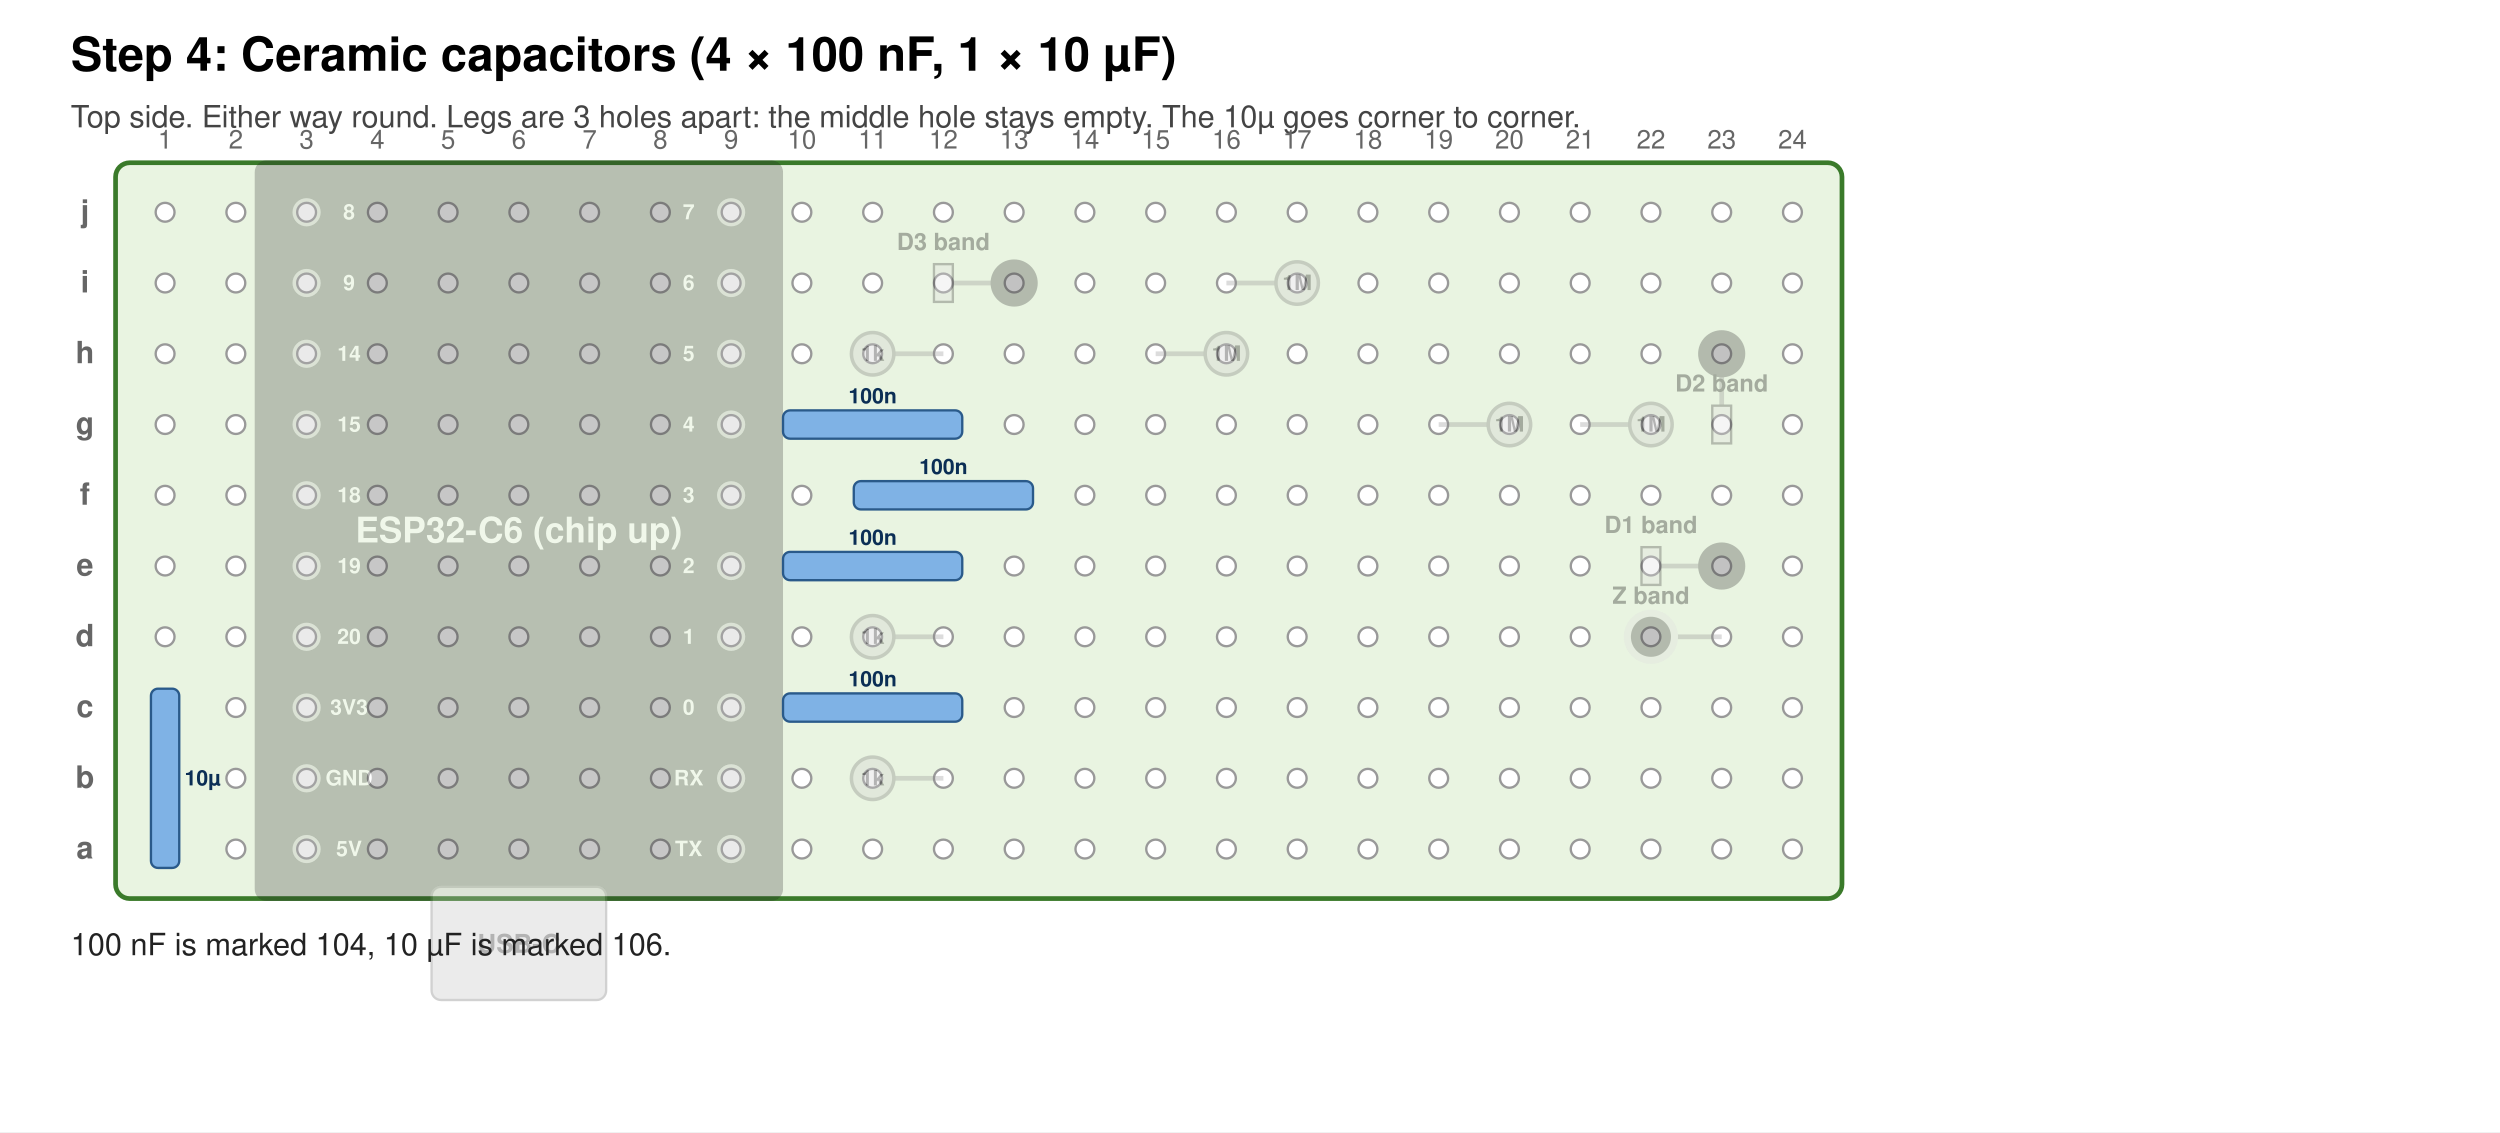
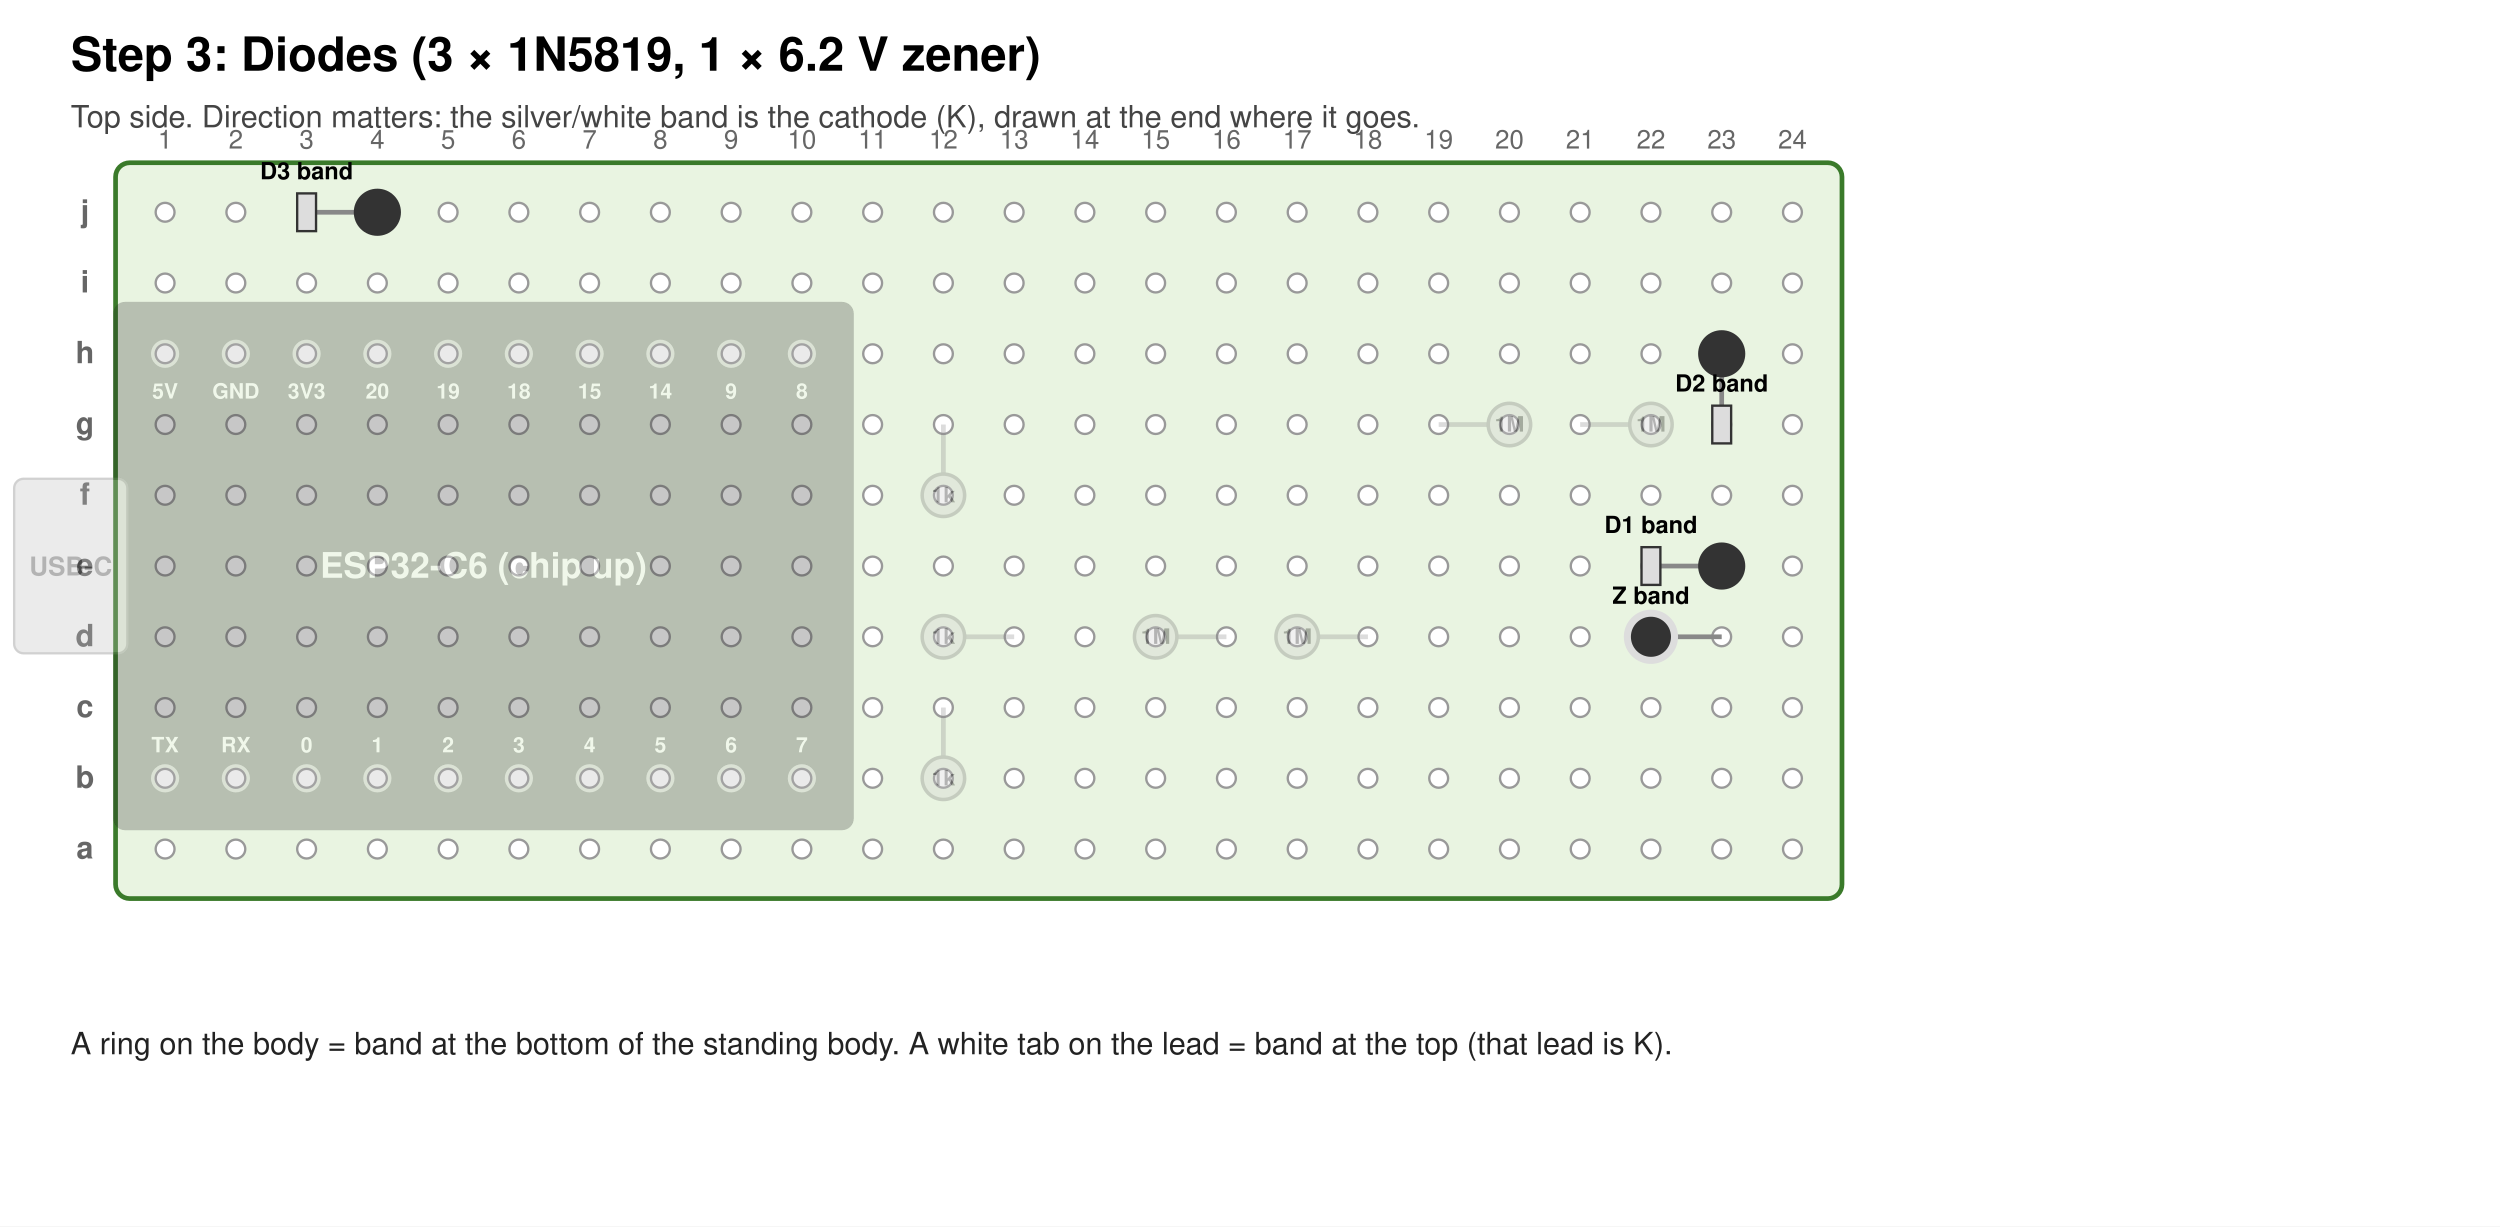
- <svg xmlns="http://www.w3.org/2000/svg" width="1060" height="480" font-family="Helvetica,Arial">
+ <svg xmlns="http://www.w3.org/2000/svg" width="1060" height="520" font-family="Helvetica,Arial">
  <defs>
    <filter id="mute">
      <feColorMatrix type="saturate" values="0" />
    </filter>
  </defs>
  <rect width="100%" height="100%" fill="#ffffff" />
-   <text x="30" y="30" font-size="20" font-weight="bold">Step 4: Ceramic capacitors (4 × 100 nF, 1 × 10 µF)</text>
-   <text x="30" y="54" font-size="13" fill="#444">Top side. Either way round. Legs are 3 holes apart: the middle hole stays empty. The 10µ goes corner to corner.</text>
+   <text x="30" y="30" font-size="20" font-weight="bold">Step 3: Diodes (3 × 1N5819, 1 × 6.2 V zener)</text>
+   <text x="30" y="54" font-size="13" fill="#444">Top side. Direction matters: the silver/white band is the cathode (K), drawn at the end where it goes.</text>
  <rect x="49" y="69" width="732" height="312" rx="6" fill="#e9f4e1" stroke="#3a7a2a" stroke-width="2" />
  <text x="70" y="63" font-size="11" fill="#666" text-anchor="middle">1</text>
  <text x="100" y="63" font-size="11" fill="#666" text-anchor="middle">2</text>
  <text x="130" y="63" font-size="11" fill="#666" text-anchor="middle">3</text>
  <text x="160" y="63" font-size="11" fill="#666" text-anchor="middle">4</text>
  <text x="190" y="63" font-size="11" fill="#666" text-anchor="middle">5</text>
  <text x="220" y="63" font-size="11" fill="#666" text-anchor="middle">6</text>
  <text x="250" y="63" font-size="11" fill="#666" text-anchor="middle">7</text>
  <text x="280" y="63" font-size="11" fill="#666" text-anchor="middle">8</text>
  <text x="310" y="63" font-size="11" fill="#666" text-anchor="middle">9</text>
  <text x="340" y="63" font-size="11" fill="#666" text-anchor="middle">10</text>
  <text x="370" y="63" font-size="11" fill="#666" text-anchor="middle">11</text>
  <text x="400" y="63" font-size="11" fill="#666" text-anchor="middle">12</text>
  <text x="430" y="63" font-size="11" fill="#666" text-anchor="middle">13</text>
  <text x="460" y="63" font-size="11" fill="#666" text-anchor="middle">14</text>
  <text x="490" y="63" font-size="11" fill="#666" text-anchor="middle">15</text>
  <text x="520" y="63" font-size="11" fill="#666" text-anchor="middle">16</text>
  <text x="550" y="63" font-size="11" fill="#666" text-anchor="middle">17</text>
  <text x="580" y="63" font-size="11" fill="#666" text-anchor="middle">18</text>
  <text x="610" y="63" font-size="11" fill="#666" text-anchor="middle">19</text>
  <text x="640" y="63" font-size="11" fill="#666" text-anchor="middle">20</text>
  <text x="670" y="63" font-size="11" fill="#666" text-anchor="middle">21</text>
  <text x="700" y="63" font-size="11" fill="#666" text-anchor="middle">22</text>
  <text x="730" y="63" font-size="11" fill="#666" text-anchor="middle">23</text>
  <text x="760" y="63" font-size="11" fill="#666" text-anchor="middle">24</text>
  <text x="36" y="364" font-size="13" font-weight="bold" fill="#666" text-anchor="middle">a</text>
  <text x="36" y="334" font-size="13" font-weight="bold" fill="#666" text-anchor="middle">b</text>
  <text x="36" y="304" font-size="13" font-weight="bold" fill="#666" text-anchor="middle">c</text>
  <text x="36" y="274" font-size="13" font-weight="bold" fill="#666" text-anchor="middle">d</text>
  <text x="36" y="244" font-size="13" font-weight="bold" fill="#666" text-anchor="middle">e</text>
  <text x="36" y="214" font-size="13" font-weight="bold" fill="#666" text-anchor="middle">f</text>
  <text x="36" y="184" font-size="13" font-weight="bold" fill="#666" text-anchor="middle">g</text>
  <text x="36" y="154" font-size="13" font-weight="bold" fill="#666" text-anchor="middle">h</text>
  <text x="36" y="124" font-size="13" font-weight="bold" fill="#666" text-anchor="middle">i</text>
  <text x="36" y="94" font-size="13" font-weight="bold" fill="#666" text-anchor="middle">j</text>
  <circle cx="70" cy="360" r="4" fill="#fff" stroke="#999" />
  <circle cx="70" cy="330" r="4" fill="#fff" stroke="#999" />
  <circle cx="70" cy="300" r="4" fill="#fff" stroke="#999" />
  <circle cx="70" cy="270" r="4" fill="#fff" stroke="#999" />
  <circle cx="70" cy="240" r="4" fill="#fff" stroke="#999" />
  <circle cx="70" cy="210" r="4" fill="#fff" stroke="#999" />
  <circle cx="70" cy="180" r="4" fill="#fff" stroke="#999" />
  <circle cx="70" cy="150" r="4" fill="#fff" stroke="#999" />
  <circle cx="70" cy="120" r="4" fill="#fff" stroke="#999" />
  <circle cx="70" cy="90" r="4" fill="#fff" stroke="#999" />
  <circle cx="100" cy="360" r="4" fill="#fff" stroke="#999" />
  <circle cx="100" cy="330" r="4" fill="#fff" stroke="#999" />
  <circle cx="100" cy="300" r="4" fill="#fff" stroke="#999" />
  <circle cx="100" cy="270" r="4" fill="#fff" stroke="#999" />
  <circle cx="100" cy="240" r="4" fill="#fff" stroke="#999" />
  <circle cx="100" cy="210" r="4" fill="#fff" stroke="#999" />
  <circle cx="100" cy="180" r="4" fill="#fff" stroke="#999" />
  <circle cx="100" cy="150" r="4" fill="#fff" stroke="#999" />
  <circle cx="100" cy="120" r="4" fill="#fff" stroke="#999" />
  <circle cx="100" cy="90" r="4" fill="#fff" stroke="#999" />
  <circle cx="130" cy="360" r="4" fill="#fff" stroke="#999" />
  <circle cx="130" cy="330" r="4" fill="#fff" stroke="#999" />
  <circle cx="130" cy="300" r="4" fill="#fff" stroke="#999" />
  <circle cx="130" cy="270" r="4" fill="#fff" stroke="#999" />
  <circle cx="130" cy="240" r="4" fill="#fff" stroke="#999" />
  <circle cx="130" cy="210" r="4" fill="#fff" stroke="#999" />
  <circle cx="130" cy="180" r="4" fill="#fff" stroke="#999" />
  <circle cx="130" cy="150" r="4" fill="#fff" stroke="#999" />
  <circle cx="130" cy="120" r="4" fill="#fff" stroke="#999" />
  <circle cx="130" cy="90" r="4" fill="#fff" stroke="#999" />
  <circle cx="160" cy="360" r="4" fill="#fff" stroke="#999" />
  <circle cx="160" cy="330" r="4" fill="#fff" stroke="#999" />
  <circle cx="160" cy="300" r="4" fill="#fff" stroke="#999" />
  <circle cx="160" cy="270" r="4" fill="#fff" stroke="#999" />
  <circle cx="160" cy="240" r="4" fill="#fff" stroke="#999" />
  <circle cx="160" cy="210" r="4" fill="#fff" stroke="#999" />
  <circle cx="160" cy="180" r="4" fill="#fff" stroke="#999" />
  <circle cx="160" cy="150" r="4" fill="#fff" stroke="#999" />
  <circle cx="160" cy="120" r="4" fill="#fff" stroke="#999" />
  <circle cx="160" cy="90" r="4" fill="#fff" stroke="#999" />
  <circle cx="190" cy="360" r="4" fill="#fff" stroke="#999" />
  <circle cx="190" cy="330" r="4" fill="#fff" stroke="#999" />
  <circle cx="190" cy="300" r="4" fill="#fff" stroke="#999" />
  <circle cx="190" cy="270" r="4" fill="#fff" stroke="#999" />
  <circle cx="190" cy="240" r="4" fill="#fff" stroke="#999" />
  <circle cx="190" cy="210" r="4" fill="#fff" stroke="#999" />
  <circle cx="190" cy="180" r="4" fill="#fff" stroke="#999" />
  <circle cx="190" cy="150" r="4" fill="#fff" stroke="#999" />
  <circle cx="190" cy="120" r="4" fill="#fff" stroke="#999" />
  <circle cx="190" cy="90" r="4" fill="#fff" stroke="#999" />
  <circle cx="220" cy="360" r="4" fill="#fff" stroke="#999" />
  <circle cx="220" cy="330" r="4" fill="#fff" stroke="#999" />
  <circle cx="220" cy="300" r="4" fill="#fff" stroke="#999" />
  <circle cx="220" cy="270" r="4" fill="#fff" stroke="#999" />
  <circle cx="220" cy="240" r="4" fill="#fff" stroke="#999" />
  <circle cx="220" cy="210" r="4" fill="#fff" stroke="#999" />
  <circle cx="220" cy="180" r="4" fill="#fff" stroke="#999" />
  <circle cx="220" cy="150" r="4" fill="#fff" stroke="#999" />
  <circle cx="220" cy="120" r="4" fill="#fff" stroke="#999" />
  <circle cx="220" cy="90" r="4" fill="#fff" stroke="#999" />
  <circle cx="250" cy="360" r="4" fill="#fff" stroke="#999" />
  <circle cx="250" cy="330" r="4" fill="#fff" stroke="#999" />
  <circle cx="250" cy="300" r="4" fill="#fff" stroke="#999" />
  <circle cx="250" cy="270" r="4" fill="#fff" stroke="#999" />
  <circle cx="250" cy="240" r="4" fill="#fff" stroke="#999" />
  <circle cx="250" cy="210" r="4" fill="#fff" stroke="#999" />
  <circle cx="250" cy="180" r="4" fill="#fff" stroke="#999" />
  <circle cx="250" cy="150" r="4" fill="#fff" stroke="#999" />
  <circle cx="250" cy="120" r="4" fill="#fff" stroke="#999" />
  <circle cx="250" cy="90" r="4" fill="#fff" stroke="#999" />
  <circle cx="280" cy="360" r="4" fill="#fff" stroke="#999" />
  <circle cx="280" cy="330" r="4" fill="#fff" stroke="#999" />
  <circle cx="280" cy="300" r="4" fill="#fff" stroke="#999" />
  <circle cx="280" cy="270" r="4" fill="#fff" stroke="#999" />
  <circle cx="280" cy="240" r="4" fill="#fff" stroke="#999" />
  <circle cx="280" cy="210" r="4" fill="#fff" stroke="#999" />
  <circle cx="280" cy="180" r="4" fill="#fff" stroke="#999" />
  <circle cx="280" cy="150" r="4" fill="#fff" stroke="#999" />
  <circle cx="280" cy="120" r="4" fill="#fff" stroke="#999" />
  <circle cx="280" cy="90" r="4" fill="#fff" stroke="#999" />
  <circle cx="310" cy="360" r="4" fill="#fff" stroke="#999" />
  <circle cx="310" cy="330" r="4" fill="#fff" stroke="#999" />
  <circle cx="310" cy="300" r="4" fill="#fff" stroke="#999" />
  <circle cx="310" cy="270" r="4" fill="#fff" stroke="#999" />
  <circle cx="310" cy="240" r="4" fill="#fff" stroke="#999" />
  <circle cx="310" cy="210" r="4" fill="#fff" stroke="#999" />
  <circle cx="310" cy="180" r="4" fill="#fff" stroke="#999" />
  <circle cx="310" cy="150" r="4" fill="#fff" stroke="#999" />
  <circle cx="310" cy="120" r="4" fill="#fff" stroke="#999" />
  <circle cx="310" cy="90" r="4" fill="#fff" stroke="#999" />
  <circle cx="340" cy="360" r="4" fill="#fff" stroke="#999" />
  <circle cx="340" cy="330" r="4" fill="#fff" stroke="#999" />
  <circle cx="340" cy="300" r="4" fill="#fff" stroke="#999" />
  <circle cx="340" cy="270" r="4" fill="#fff" stroke="#999" />
  <circle cx="340" cy="240" r="4" fill="#fff" stroke="#999" />
  <circle cx="340" cy="210" r="4" fill="#fff" stroke="#999" />
  <circle cx="340" cy="180" r="4" fill="#fff" stroke="#999" />
  <circle cx="340" cy="150" r="4" fill="#fff" stroke="#999" />
  <circle cx="340" cy="120" r="4" fill="#fff" stroke="#999" />
  <circle cx="340" cy="90" r="4" fill="#fff" stroke="#999" />
  <circle cx="370" cy="360" r="4" fill="#fff" stroke="#999" />
  <circle cx="370" cy="330" r="4" fill="#fff" stroke="#999" />
  <circle cx="370" cy="300" r="4" fill="#fff" stroke="#999" />
  <circle cx="370" cy="270" r="4" fill="#fff" stroke="#999" />
  <circle cx="370" cy="240" r="4" fill="#fff" stroke="#999" />
  <circle cx="370" cy="210" r="4" fill="#fff" stroke="#999" />
  <circle cx="370" cy="180" r="4" fill="#fff" stroke="#999" />
  <circle cx="370" cy="150" r="4" fill="#fff" stroke="#999" />
  <circle cx="370" cy="120" r="4" fill="#fff" stroke="#999" />
  <circle cx="370" cy="90" r="4" fill="#fff" stroke="#999" />
  <circle cx="400" cy="360" r="4" fill="#fff" stroke="#999" />
  <circle cx="400" cy="330" r="4" fill="#fff" stroke="#999" />
  <circle cx="400" cy="300" r="4" fill="#fff" stroke="#999" />
  <circle cx="400" cy="270" r="4" fill="#fff" stroke="#999" />
  <circle cx="400" cy="240" r="4" fill="#fff" stroke="#999" />
  <circle cx="400" cy="210" r="4" fill="#fff" stroke="#999" />
  <circle cx="400" cy="180" r="4" fill="#fff" stroke="#999" />
  <circle cx="400" cy="150" r="4" fill="#fff" stroke="#999" />
  <circle cx="400" cy="120" r="4" fill="#fff" stroke="#999" />
  <circle cx="400" cy="90" r="4" fill="#fff" stroke="#999" />
  <circle cx="430" cy="360" r="4" fill="#fff" stroke="#999" />
  <circle cx="430" cy="330" r="4" fill="#fff" stroke="#999" />
  <circle cx="430" cy="300" r="4" fill="#fff" stroke="#999" />
  <circle cx="430" cy="270" r="4" fill="#fff" stroke="#999" />
  <circle cx="430" cy="240" r="4" fill="#fff" stroke="#999" />
  <circle cx="430" cy="210" r="4" fill="#fff" stroke="#999" />
  <circle cx="430" cy="180" r="4" fill="#fff" stroke="#999" />
  <circle cx="430" cy="150" r="4" fill="#fff" stroke="#999" />
  <circle cx="430" cy="120" r="4" fill="#fff" stroke="#999" />
  <circle cx="430" cy="90" r="4" fill="#fff" stroke="#999" />
  <circle cx="460" cy="360" r="4" fill="#fff" stroke="#999" />
  <circle cx="460" cy="330" r="4" fill="#fff" stroke="#999" />
  <circle cx="460" cy="300" r="4" fill="#fff" stroke="#999" />
  <circle cx="460" cy="270" r="4" fill="#fff" stroke="#999" />
  <circle cx="460" cy="240" r="4" fill="#fff" stroke="#999" />
  <circle cx="460" cy="210" r="4" fill="#fff" stroke="#999" />
  <circle cx="460" cy="180" r="4" fill="#fff" stroke="#999" />
  <circle cx="460" cy="150" r="4" fill="#fff" stroke="#999" />
  <circle cx="460" cy="120" r="4" fill="#fff" stroke="#999" />
  <circle cx="460" cy="90" r="4" fill="#fff" stroke="#999" />
  <circle cx="490" cy="360" r="4" fill="#fff" stroke="#999" />
  <circle cx="490" cy="330" r="4" fill="#fff" stroke="#999" />
  <circle cx="490" cy="300" r="4" fill="#fff" stroke="#999" />
  <circle cx="490" cy="270" r="4" fill="#fff" stroke="#999" />
  <circle cx="490" cy="240" r="4" fill="#fff" stroke="#999" />
  <circle cx="490" cy="210" r="4" fill="#fff" stroke="#999" />
  <circle cx="490" cy="180" r="4" fill="#fff" stroke="#999" />
  <circle cx="490" cy="150" r="4" fill="#fff" stroke="#999" />
  <circle cx="490" cy="120" r="4" fill="#fff" stroke="#999" />
  <circle cx="490" cy="90" r="4" fill="#fff" stroke="#999" />
  <circle cx="520" cy="360" r="4" fill="#fff" stroke="#999" />
  <circle cx="520" cy="330" r="4" fill="#fff" stroke="#999" />
  <circle cx="520" cy="300" r="4" fill="#fff" stroke="#999" />
  <circle cx="520" cy="270" r="4" fill="#fff" stroke="#999" />
  <circle cx="520" cy="240" r="4" fill="#fff" stroke="#999" />
  <circle cx="520" cy="210" r="4" fill="#fff" stroke="#999" />
  <circle cx="520" cy="180" r="4" fill="#fff" stroke="#999" />
  <circle cx="520" cy="150" r="4" fill="#fff" stroke="#999" />
  <circle cx="520" cy="120" r="4" fill="#fff" stroke="#999" />
  <circle cx="520" cy="90" r="4" fill="#fff" stroke="#999" />
  <circle cx="550" cy="360" r="4" fill="#fff" stroke="#999" />
  <circle cx="550" cy="330" r="4" fill="#fff" stroke="#999" />
  <circle cx="550" cy="300" r="4" fill="#fff" stroke="#999" />
  <circle cx="550" cy="270" r="4" fill="#fff" stroke="#999" />
  <circle cx="550" cy="240" r="4" fill="#fff" stroke="#999" />
  <circle cx="550" cy="210" r="4" fill="#fff" stroke="#999" />
  <circle cx="550" cy="180" r="4" fill="#fff" stroke="#999" />
  <circle cx="550" cy="150" r="4" fill="#fff" stroke="#999" />
  <circle cx="550" cy="120" r="4" fill="#fff" stroke="#999" />
  <circle cx="550" cy="90" r="4" fill="#fff" stroke="#999" />
  <circle cx="580" cy="360" r="4" fill="#fff" stroke="#999" />
  <circle cx="580" cy="330" r="4" fill="#fff" stroke="#999" />
  <circle cx="580" cy="300" r="4" fill="#fff" stroke="#999" />
  <circle cx="580" cy="270" r="4" fill="#fff" stroke="#999" />
  <circle cx="580" cy="240" r="4" fill="#fff" stroke="#999" />
  <circle cx="580" cy="210" r="4" fill="#fff" stroke="#999" />
  <circle cx="580" cy="180" r="4" fill="#fff" stroke="#999" />
  <circle cx="580" cy="150" r="4" fill="#fff" stroke="#999" />
  <circle cx="580" cy="120" r="4" fill="#fff" stroke="#999" />
  <circle cx="580" cy="90" r="4" fill="#fff" stroke="#999" />
  <circle cx="610" cy="360" r="4" fill="#fff" stroke="#999" />
  <circle cx="610" cy="330" r="4" fill="#fff" stroke="#999" />
  <circle cx="610" cy="300" r="4" fill="#fff" stroke="#999" />
  <circle cx="610" cy="270" r="4" fill="#fff" stroke="#999" />
  <circle cx="610" cy="240" r="4" fill="#fff" stroke="#999" />
  <circle cx="610" cy="210" r="4" fill="#fff" stroke="#999" />
  <circle cx="610" cy="180" r="4" fill="#fff" stroke="#999" />
  <circle cx="610" cy="150" r="4" fill="#fff" stroke="#999" />
  <circle cx="610" cy="120" r="4" fill="#fff" stroke="#999" />
  <circle cx="610" cy="90" r="4" fill="#fff" stroke="#999" />
  <circle cx="640" cy="360" r="4" fill="#fff" stroke="#999" />
  <circle cx="640" cy="330" r="4" fill="#fff" stroke="#999" />
  <circle cx="640" cy="300" r="4" fill="#fff" stroke="#999" />
  <circle cx="640" cy="270" r="4" fill="#fff" stroke="#999" />
  <circle cx="640" cy="240" r="4" fill="#fff" stroke="#999" />
  <circle cx="640" cy="210" r="4" fill="#fff" stroke="#999" />
  <circle cx="640" cy="180" r="4" fill="#fff" stroke="#999" />
  <circle cx="640" cy="150" r="4" fill="#fff" stroke="#999" />
  <circle cx="640" cy="120" r="4" fill="#fff" stroke="#999" />
  <circle cx="640" cy="90" r="4" fill="#fff" stroke="#999" />
  <circle cx="670" cy="360" r="4" fill="#fff" stroke="#999" />
  <circle cx="670" cy="330" r="4" fill="#fff" stroke="#999" />
  <circle cx="670" cy="300" r="4" fill="#fff" stroke="#999" />
  <circle cx="670" cy="270" r="4" fill="#fff" stroke="#999" />
  <circle cx="670" cy="240" r="4" fill="#fff" stroke="#999" />
  <circle cx="670" cy="210" r="4" fill="#fff" stroke="#999" />
  <circle cx="670" cy="180" r="4" fill="#fff" stroke="#999" />
  <circle cx="670" cy="150" r="4" fill="#fff" stroke="#999" />
  <circle cx="670" cy="120" r="4" fill="#fff" stroke="#999" />
  <circle cx="670" cy="90" r="4" fill="#fff" stroke="#999" />
  <circle cx="700" cy="360" r="4" fill="#fff" stroke="#999" />
  <circle cx="700" cy="330" r="4" fill="#fff" stroke="#999" />
  <circle cx="700" cy="300" r="4" fill="#fff" stroke="#999" />
  <circle cx="700" cy="270" r="4" fill="#fff" stroke="#999" />
  <circle cx="700" cy="240" r="4" fill="#fff" stroke="#999" />
  <circle cx="700" cy="210" r="4" fill="#fff" stroke="#999" />
  <circle cx="700" cy="180" r="4" fill="#fff" stroke="#999" />
  <circle cx="700" cy="150" r="4" fill="#fff" stroke="#999" />
  <circle cx="700" cy="120" r="4" fill="#fff" stroke="#999" />
  <circle cx="700" cy="90" r="4" fill="#fff" stroke="#999" />
  <circle cx="730" cy="360" r="4" fill="#fff" stroke="#999" />
  <circle cx="730" cy="330" r="4" fill="#fff" stroke="#999" />
  <circle cx="730" cy="300" r="4" fill="#fff" stroke="#999" />
  <circle cx="730" cy="270" r="4" fill="#fff" stroke="#999" />
  <circle cx="730" cy="240" r="4" fill="#fff" stroke="#999" />
  <circle cx="730" cy="210" r="4" fill="#fff" stroke="#999" />
  <circle cx="730" cy="180" r="4" fill="#fff" stroke="#999" />
  <circle cx="730" cy="150" r="4" fill="#fff" stroke="#999" />
  <circle cx="730" cy="120" r="4" fill="#fff" stroke="#999" />
  <circle cx="730" cy="90" r="4" fill="#fff" stroke="#999" />
  <circle cx="760" cy="360" r="4" fill="#fff" stroke="#999" />
  <circle cx="760" cy="330" r="4" fill="#fff" stroke="#999" />
  <circle cx="760" cy="300" r="4" fill="#fff" stroke="#999" />
  <circle cx="760" cy="270" r="4" fill="#fff" stroke="#999" />
  <circle cx="760" cy="240" r="4" fill="#fff" stroke="#999" />
  <circle cx="760" cy="210" r="4" fill="#fff" stroke="#999" />
  <circle cx="760" cy="180" r="4" fill="#fff" stroke="#999" />
  <circle cx="760" cy="150" r="4" fill="#fff" stroke="#999" />
  <circle cx="760" cy="120" r="4" fill="#fff" stroke="#999" />
  <circle cx="760" cy="90" r="4" fill="#fff" stroke="#999" />
  <g filter="url(#mute)" opacity="0.3">
-     <rect x="108" y="68" width="224" height="314" rx="5" fill="#1b1b1b" opacity="0.85" />
-     <rect x="183" y="376" width="74" height="48" rx="4" fill="#bbb" stroke="#666" />
-     <text x="220" y="404" font-size="11" text-anchor="middle" font-weight="bold">USB-C</text>
-     <circle cx="130" cy="360" r="6" fill="#e0b040" />
-     <text x="148" y="363" font-size="9" fill="#fff" text-anchor="middle" font-weight="bold">5V</text>
+     <rect x="48" y="128" width="314" height="224" rx="5" fill="#1b1b1b" opacity="0.85" />
+     <rect x="6" y="203" width="48" height="74" rx="4" fill="#bbb" stroke="#666" />
+     <text x="30" y="244" font-size="11" text-anchor="middle" font-weight="bold">USB-C</text>
+     <circle cx="70" cy="330" r="6" fill="#e0b040" />
+     <text x="70" y="319" font-size="9" fill="#fff" text-anchor="middle" font-weight="bold">TX</text>
+     <circle cx="100" cy="330" r="6" fill="#e0b040" />
+     <text x="100" y="319" font-size="9" fill="#fff" text-anchor="middle" font-weight="bold">RX</text>
    <circle cx="130" cy="330" r="6" fill="#e0b040" />
-     <text x="148" y="333" font-size="9" fill="#fff" text-anchor="middle" font-weight="bold">GND</text>
-     <circle cx="130" cy="300" r="6" fill="#e0b040" />
-     <text x="148" y="303" font-size="9" fill="#fff" text-anchor="middle" font-weight="bold">3V3</text>
-     <circle cx="130" cy="270" r="6" fill="#e0b040" />
-     <text x="148" y="273" font-size="9" fill="#fff" text-anchor="middle" font-weight="bold">20</text>
-     <circle cx="130" cy="240" r="6" fill="#e0b040" />
-     <text x="148" y="243" font-size="9" fill="#fff" text-anchor="middle" font-weight="bold">19</text>
-     <circle cx="130" cy="210" r="6" fill="#e0b040" />
-     <text x="148" y="213" font-size="9" fill="#fff" text-anchor="middle" font-weight="bold">18</text>
-     <circle cx="130" cy="180" r="6" fill="#e0b040" />
-     <text x="148" y="183" font-size="9" fill="#fff" text-anchor="middle" font-weight="bold">15</text>
+     <text x="130" y="319" font-size="9" fill="#fff" text-anchor="middle" font-weight="bold">0</text>
+     <circle cx="160" cy="330" r="6" fill="#e0b040" />
+     <text x="160" y="319" font-size="9" fill="#fff" text-anchor="middle" font-weight="bold">1</text>
+     <circle cx="190" cy="330" r="6" fill="#e0b040" />
+     <text x="190" y="319" font-size="9" fill="#fff" text-anchor="middle" font-weight="bold">2</text>
+     <circle cx="220" cy="330" r="6" fill="#e0b040" />
+     <text x="220" y="319" font-size="9" fill="#fff" text-anchor="middle" font-weight="bold">3</text>
+     <circle cx="250" cy="330" r="6" fill="#e0b040" />
+     <text x="250" y="319" font-size="9" fill="#fff" text-anchor="middle" font-weight="bold">4</text>
+     <circle cx="280" cy="330" r="6" fill="#e0b040" />
+     <text x="280" y="319" font-size="9" fill="#fff" text-anchor="middle" font-weight="bold">5</text>
+     <circle cx="310" cy="330" r="6" fill="#e0b040" />
+     <text x="310" y="319" font-size="9" fill="#fff" text-anchor="middle" font-weight="bold">6</text>
+     <circle cx="340" cy="330" r="6" fill="#e0b040" />
+     <text x="340" y="319" font-size="9" fill="#fff" text-anchor="middle" font-weight="bold">7</text>
+     <circle cx="70" cy="150" r="6" fill="#e0b040" />
+     <text x="70" y="169" font-size="9" fill="#fff" text-anchor="middle" font-weight="bold">5V</text>
+     <circle cx="100" cy="150" r="6" fill="#e0b040" />
+     <text x="100" y="169" font-size="9" fill="#fff" text-anchor="middle" font-weight="bold">GND</text>
    <circle cx="130" cy="150" r="6" fill="#e0b040" />
-     <text x="148" y="153" font-size="9" fill="#fff" text-anchor="middle" font-weight="bold">14</text>
-     <circle cx="130" cy="120" r="6" fill="#e0b040" />
-     <text x="148" y="123" font-size="9" fill="#fff" text-anchor="middle" font-weight="bold">9</text>
-     <circle cx="130" cy="90" r="6" fill="#e0b040" />
-     <text x="148" y="93" font-size="9" fill="#fff" text-anchor="middle" font-weight="bold">8</text>
-     <circle cx="310" cy="360" r="6" fill="#e0b040" />
-     <text x="292" y="363" font-size="9" fill="#fff" text-anchor="middle" font-weight="bold">TX</text>
-     <circle cx="310" cy="330" r="6" fill="#e0b040" />
-     <text x="292" y="333" font-size="9" fill="#fff" text-anchor="middle" font-weight="bold">RX</text>
-     <circle cx="310" cy="300" r="6" fill="#e0b040" />
-     <text x="292" y="303" font-size="9" fill="#fff" text-anchor="middle" font-weight="bold">0</text>
-     <circle cx="310" cy="270" r="6" fill="#e0b040" />
-     <text x="292" y="273" font-size="9" fill="#fff" text-anchor="middle" font-weight="bold">1</text>
-     <circle cx="310" cy="240" r="6" fill="#e0b040" />
-     <text x="292" y="243" font-size="9" fill="#fff" text-anchor="middle" font-weight="bold">2</text>
-     <circle cx="310" cy="210" r="6" fill="#e0b040" />
-     <text x="292" y="213" font-size="9" fill="#fff" text-anchor="middle" font-weight="bold">3</text>
-     <circle cx="310" cy="180" r="6" fill="#e0b040" />
-     <text x="292" y="183" font-size="9" fill="#fff" text-anchor="middle" font-weight="bold">4</text>
+     <text x="130" y="169" font-size="9" fill="#fff" text-anchor="middle" font-weight="bold">3V3</text>
+     <circle cx="160" cy="150" r="6" fill="#e0b040" />
+     <text x="160" y="169" font-size="9" fill="#fff" text-anchor="middle" font-weight="bold">20</text>
+     <circle cx="190" cy="150" r="6" fill="#e0b040" />
+     <text x="190" y="169" font-size="9" fill="#fff" text-anchor="middle" font-weight="bold">19</text>
+     <circle cx="220" cy="150" r="6" fill="#e0b040" />
+     <text x="220" y="169" font-size="9" fill="#fff" text-anchor="middle" font-weight="bold">18</text>
+     <circle cx="250" cy="150" r="6" fill="#e0b040" />
+     <text x="250" y="169" font-size="9" fill="#fff" text-anchor="middle" font-weight="bold">15</text>
+     <circle cx="280" cy="150" r="6" fill="#e0b040" />
+     <text x="280" y="169" font-size="9" fill="#fff" text-anchor="middle" font-weight="bold">14</text>
    <circle cx="310" cy="150" r="6" fill="#e0b040" />
-     <text x="292" y="153" font-size="9" fill="#fff" text-anchor="middle" font-weight="bold">5</text>
-     <circle cx="310" cy="120" r="6" fill="#e0b040" />
-     <text x="292" y="123" font-size="9" fill="#fff" text-anchor="middle" font-weight="bold">6</text>
-     <circle cx="310" cy="90" r="6" fill="#e0b040" />
-     <text x="292" y="93" font-size="9" fill="#fff" text-anchor="middle" font-weight="bold">7</text>
-     <text x="220" y="230" font-size="15" fill="#fff" text-anchor="middle" font-weight="bold">ESP32-C6 (chip up)</text>
-     <line x1="550" y1="120" x2="520" y2="120" stroke="#888" stroke-width="2" />
-     <circle cx="550" cy="120" r="9" fill="#e8c88a" stroke="#8a6a2a" stroke-width="1.5" />
-     <text x="550" y="123" font-size="9" text-anchor="middle" font-weight="bold">1M</text>
-     <line x1="520" y1="150" x2="490" y2="150" stroke="#888" stroke-width="2" />
-     <circle cx="520" cy="150" r="9" fill="#e8c88a" stroke="#8a6a2a" stroke-width="1.5" />
-     <text x="520" y="153" font-size="9" text-anchor="middle" font-weight="bold">1M</text>
+     <text x="310" y="169" font-size="9" fill="#fff" text-anchor="middle" font-weight="bold">9</text>
+     <circle cx="340" cy="150" r="6" fill="#e0b040" />
+     <text x="340" y="169" font-size="9" fill="#fff" text-anchor="middle" font-weight="bold">8</text>
+     <text x="205" y="245" font-size="15" fill="#fff" text-anchor="middle" font-weight="bold">ESP32-C6 (chip up)</text>
+     <line x1="490" y1="270" x2="520" y2="270" stroke="#888" stroke-width="2" />
+     <circle cx="490" cy="270" r="9" fill="#e8c88a" stroke="#8a6a2a" stroke-width="1.5" />
+     <text x="490" y="273" font-size="9" text-anchor="middle" font-weight="bold">1M</text>
+     <line x1="550" y1="270" x2="580" y2="270" stroke="#888" stroke-width="2" />
+     <circle cx="550" cy="270" r="9" fill="#e8c88a" stroke="#8a6a2a" stroke-width="1.5" />
+     <text x="550" y="273" font-size="9" text-anchor="middle" font-weight="bold">1M</text>
    <line x1="700" y1="180" x2="670" y2="180" stroke="#888" stroke-width="2" />
    <circle cx="700" cy="180" r="9" fill="#e8c88a" stroke="#8a6a2a" stroke-width="1.5" />
    <text x="700" y="183" font-size="9" text-anchor="middle" font-weight="bold">1M</text>
    <line x1="640" y1="180" x2="610" y2="180" stroke="#888" stroke-width="2" />
    <circle cx="640" cy="180" r="9" fill="#e8c88a" stroke="#8a6a2a" stroke-width="1.5" />
    <text x="640" y="183" font-size="9" text-anchor="middle" font-weight="bold">1M</text>
-     <line x1="370" y1="330" x2="400" y2="330" stroke="#888" stroke-width="2" />
-     <circle cx="370" cy="330" r="9" fill="#e8c88a" stroke="#8a6a2a" stroke-width="1.5" />
-     <text x="370" y="333" font-size="9" text-anchor="middle" font-weight="bold">1k</text>
-     <line x1="370" y1="270" x2="400" y2="270" stroke="#888" stroke-width="2" />
-     <circle cx="370" cy="270" r="9" fill="#e8c88a" stroke="#8a6a2a" stroke-width="1.5" />
-     <text x="370" y="273" font-size="9" text-anchor="middle" font-weight="bold">1k</text>
-     <line x1="370" y1="150" x2="400" y2="150" stroke="#888" stroke-width="2" />
-     <circle cx="370" cy="150" r="9" fill="#e8c88a" stroke="#8a6a2a" stroke-width="1.5" />
-     <text x="370" y="153" font-size="9" text-anchor="middle" font-weight="bold">1k</text>
-     <line x1="430" y1="120" x2="400" y2="120" stroke="#888" stroke-width="2" />
-     <circle cx="430" cy="120" r="10" fill="#333" />
-     <rect x="396" y="112" width="8" height="16" fill="#ddd" stroke="#333" />
-     <text x="400" y="106" font-size="10" fill="#000" text-anchor="middle" font-weight="bold">D3 band</text>
-     <line x1="730" y1="240" x2="700" y2="240" stroke="#888" stroke-width="2" />
-     <circle cx="730" cy="240" r="10" fill="#333" />
-     <rect x="696" y="232" width="8" height="16" fill="#ddd" stroke="#333" />
-     <text x="700" y="226" font-size="10" fill="#000" text-anchor="middle" font-weight="bold">D1 band</text>
-     <line x1="730" y1="150" x2="730" y2="180" stroke="#888" stroke-width="2" />
-     <circle cx="730" cy="150" r="10" fill="#333" />
-     <rect x="726" y="172" width="8" height="16" fill="#ddd" stroke="#333" />
-     <text x="730" y="166" font-size="10" fill="#000" text-anchor="middle" font-weight="bold">D2 band</text>
-     <line x1="700" y1="270" x2="730" y2="270" stroke="#888" stroke-width="2" />
-     <circle cx="700" cy="270" r="10" fill="#333" />
-     <circle cx="700" cy="270" r="10" fill="none" stroke="#ddd" stroke-width="3" />
-     <text x="700" y="256" font-size="10" fill="#000" text-anchor="middle" font-weight="bold">Z band</text>
+     <line x1="400" y1="330" x2="400" y2="300" stroke="#888" stroke-width="2" />
+     <circle cx="400" cy="330" r="9" fill="#e8c88a" stroke="#8a6a2a" stroke-width="1.5" />
+     <text x="400" y="333" font-size="9" text-anchor="middle" font-weight="bold">1k</text>
+     <line x1="400" y1="270" x2="430" y2="270" stroke="#888" stroke-width="2" />
+     <circle cx="400" cy="270" r="9" fill="#e8c88a" stroke="#8a6a2a" stroke-width="1.5" />
+     <text x="400" y="273" font-size="9" text-anchor="middle" font-weight="bold">1k</text>
+     <line x1="400" y1="210" x2="400" y2="180" stroke="#888" stroke-width="2" />
+     <circle cx="400" cy="210" r="9" fill="#e8c88a" stroke="#8a6a2a" stroke-width="1.5" />
+     <text x="400" y="213" font-size="9" text-anchor="middle" font-weight="bold">1k</text>
  </g>
-   <rect x="64" y="292" width="12" height="76" rx="3" fill="#7fb2e5" stroke="#2a5a8a" />
-   <text x="86" y="333" font-size="9" text-anchor="middle" fill="#0b2e55" font-weight="bold">10µ</text>
-   <rect x="362" y="204" width="76" height="12" rx="3" fill="#7fb2e5" stroke="#2a5a8a" />
-   <text x="400" y="201" font-size="9" text-anchor="middle" fill="#0b2e55" font-weight="bold">100n</text>
-   <rect x="332" y="294" width="76" height="12" rx="3" fill="#7fb2e5" stroke="#2a5a8a" />
-   <text x="370" y="291" font-size="9" text-anchor="middle" fill="#0b2e55" font-weight="bold">100n</text>
-   <rect x="332" y="234" width="76" height="12" rx="3" fill="#7fb2e5" stroke="#2a5a8a" />
-   <text x="370" y="231" font-size="9" text-anchor="middle" fill="#0b2e55" font-weight="bold">100n</text>
-   <rect x="332" y="174" width="76" height="12" rx="3" fill="#7fb2e5" stroke="#2a5a8a" />
-   <text x="370" y="171" font-size="9" text-anchor="middle" fill="#0b2e55" font-weight="bold">100n</text>
-   <text x="30" y="405" font-size="13" fill="#222">100 nF is marked 104, 10 µF is marked 106.</text>
+   <line x1="160" y1="90" x2="130" y2="90" stroke="#888" stroke-width="2" />
+   <circle cx="160" cy="90" r="10" fill="#333" />
+   <rect x="126" y="82" width="8" height="16" fill="#ddd" stroke="#333" />
+   <text x="130" y="76" font-size="10" fill="#000" text-anchor="middle" font-weight="bold">D3 band</text>
+   <line x1="730" y1="240" x2="700" y2="240" stroke="#888" stroke-width="2" />
+   <circle cx="730" cy="240" r="10" fill="#333" />
+   <rect x="696" y="232" width="8" height="16" fill="#ddd" stroke="#333" />
+   <text x="700" y="226" font-size="10" fill="#000" text-anchor="middle" font-weight="bold">D1 band</text>
+   <line x1="730" y1="150" x2="730" y2="180" stroke="#888" stroke-width="2" />
+   <circle cx="730" cy="150" r="10" fill="#333" />
+   <rect x="726" y="172" width="8" height="16" fill="#ddd" stroke="#333" />
+   <text x="730" y="166" font-size="10" fill="#000" text-anchor="middle" font-weight="bold">D2 band</text>
+   <line x1="700" y1="270" x2="730" y2="270" stroke="#888" stroke-width="2" />
+   <circle cx="700" cy="270" r="10" fill="#333" />
+   <circle cx="700" cy="270" r="10" fill="none" stroke="#ddd" stroke-width="3" />
+   <text x="700" y="256" font-size="10" fill="#000" text-anchor="middle" font-weight="bold">Z band</text>
+   <text x="30" y="447" font-size="13" fill="#222">A ring on the body = band at the bottom of the standing body. A white tab on the lead = band at the top (that lead is K).</text>
</svg>
